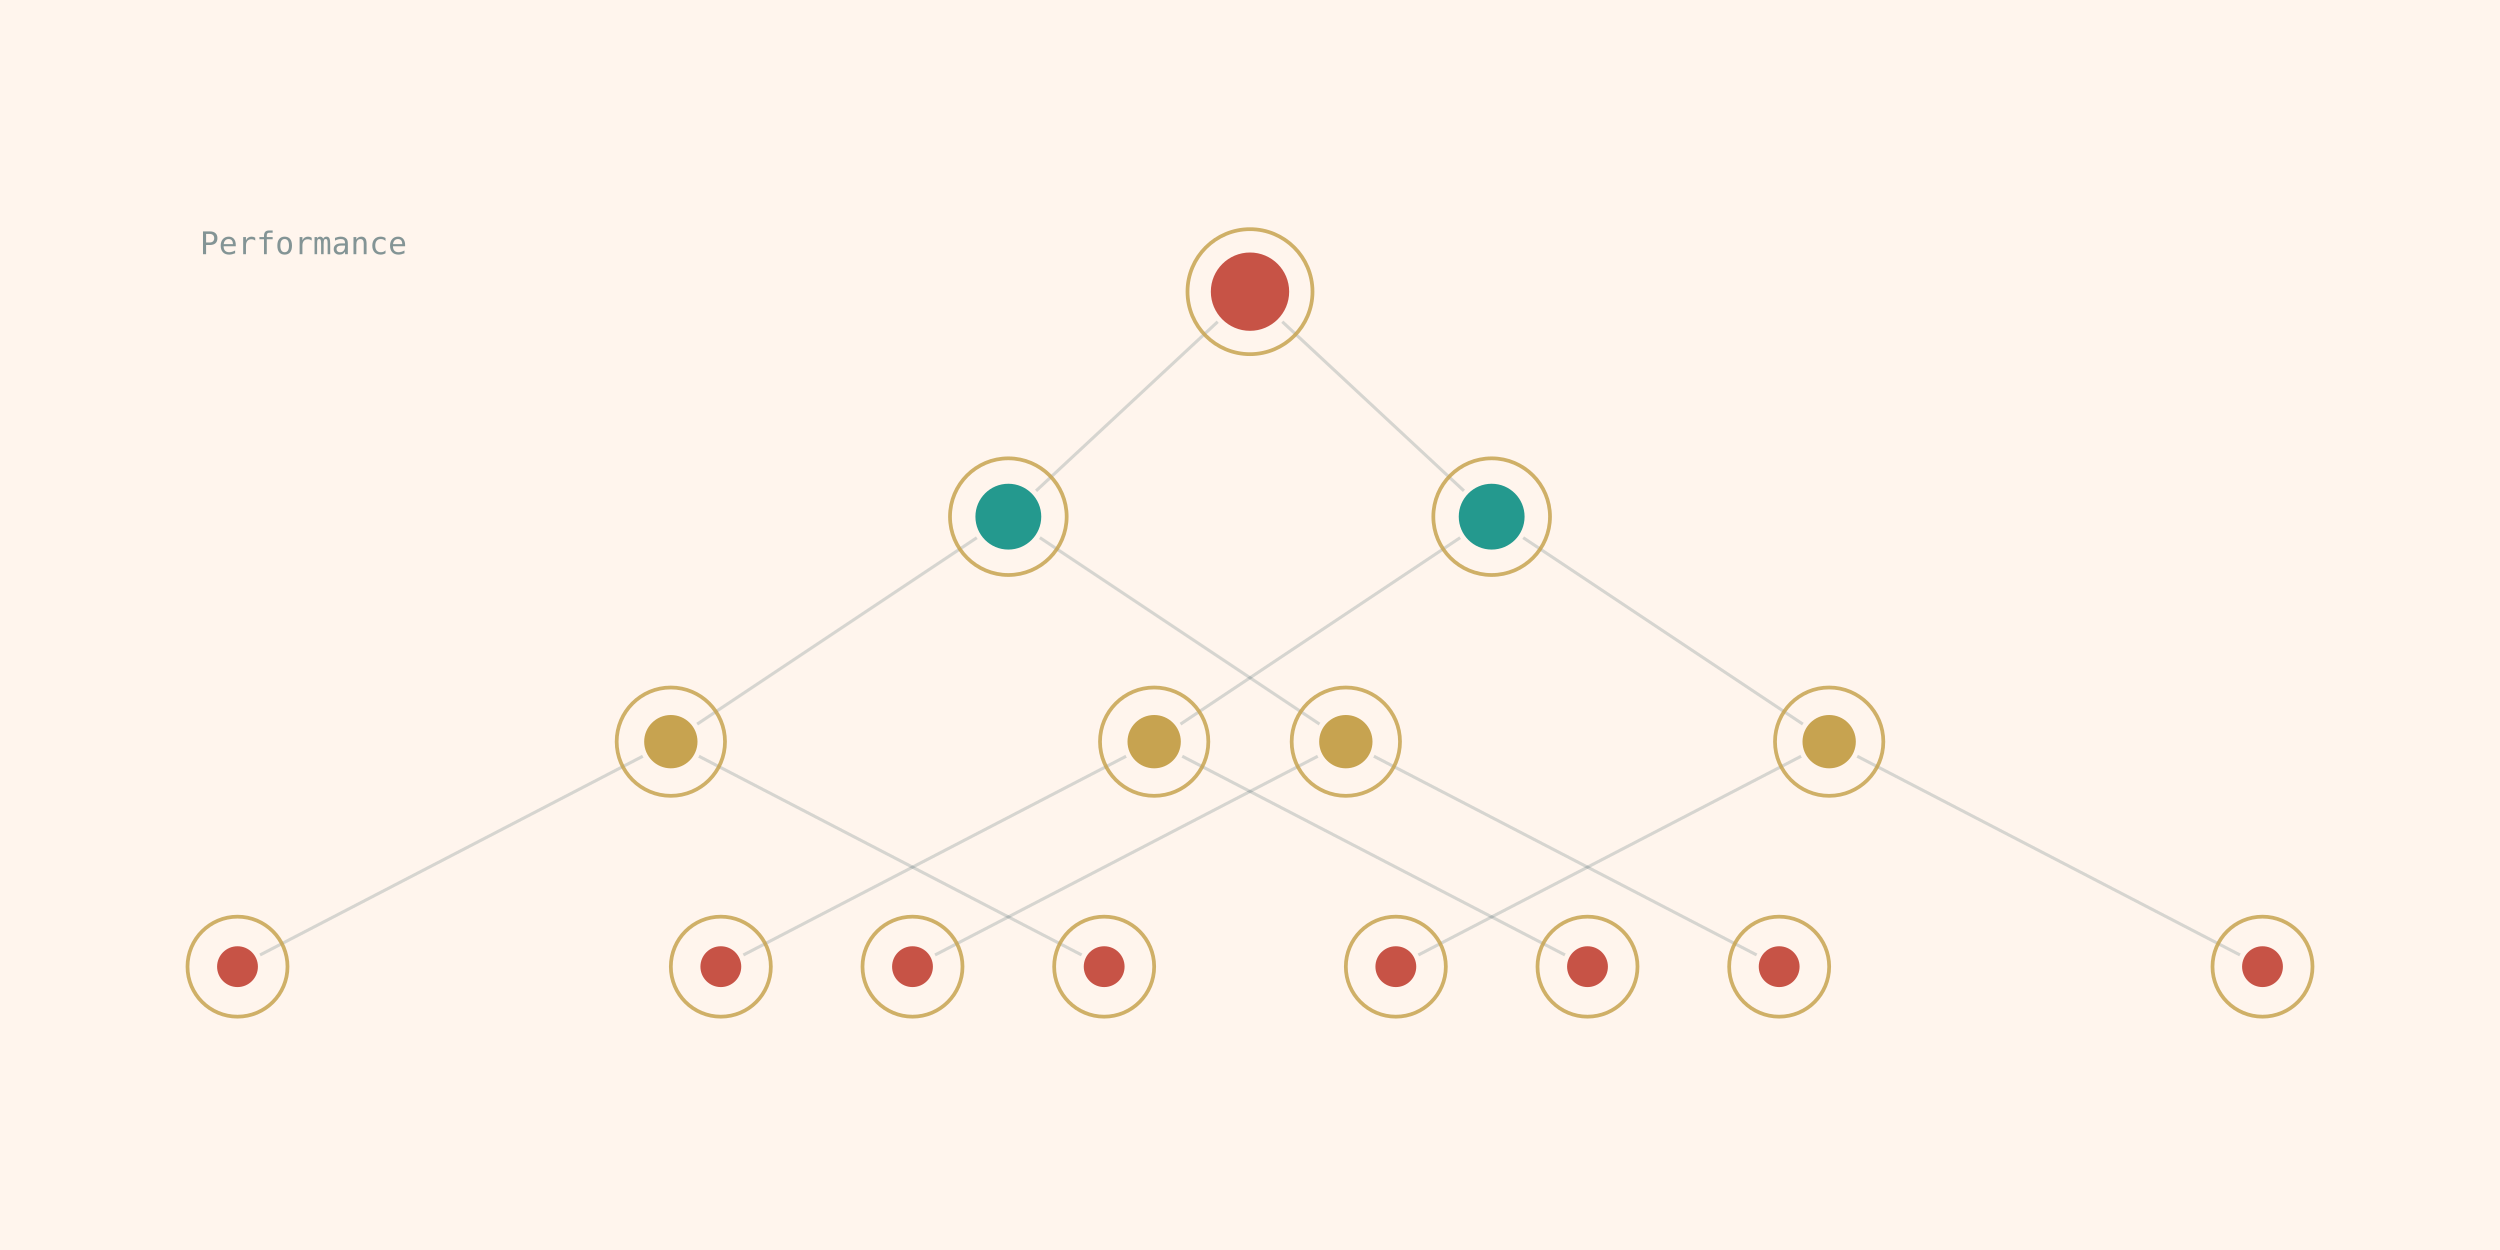
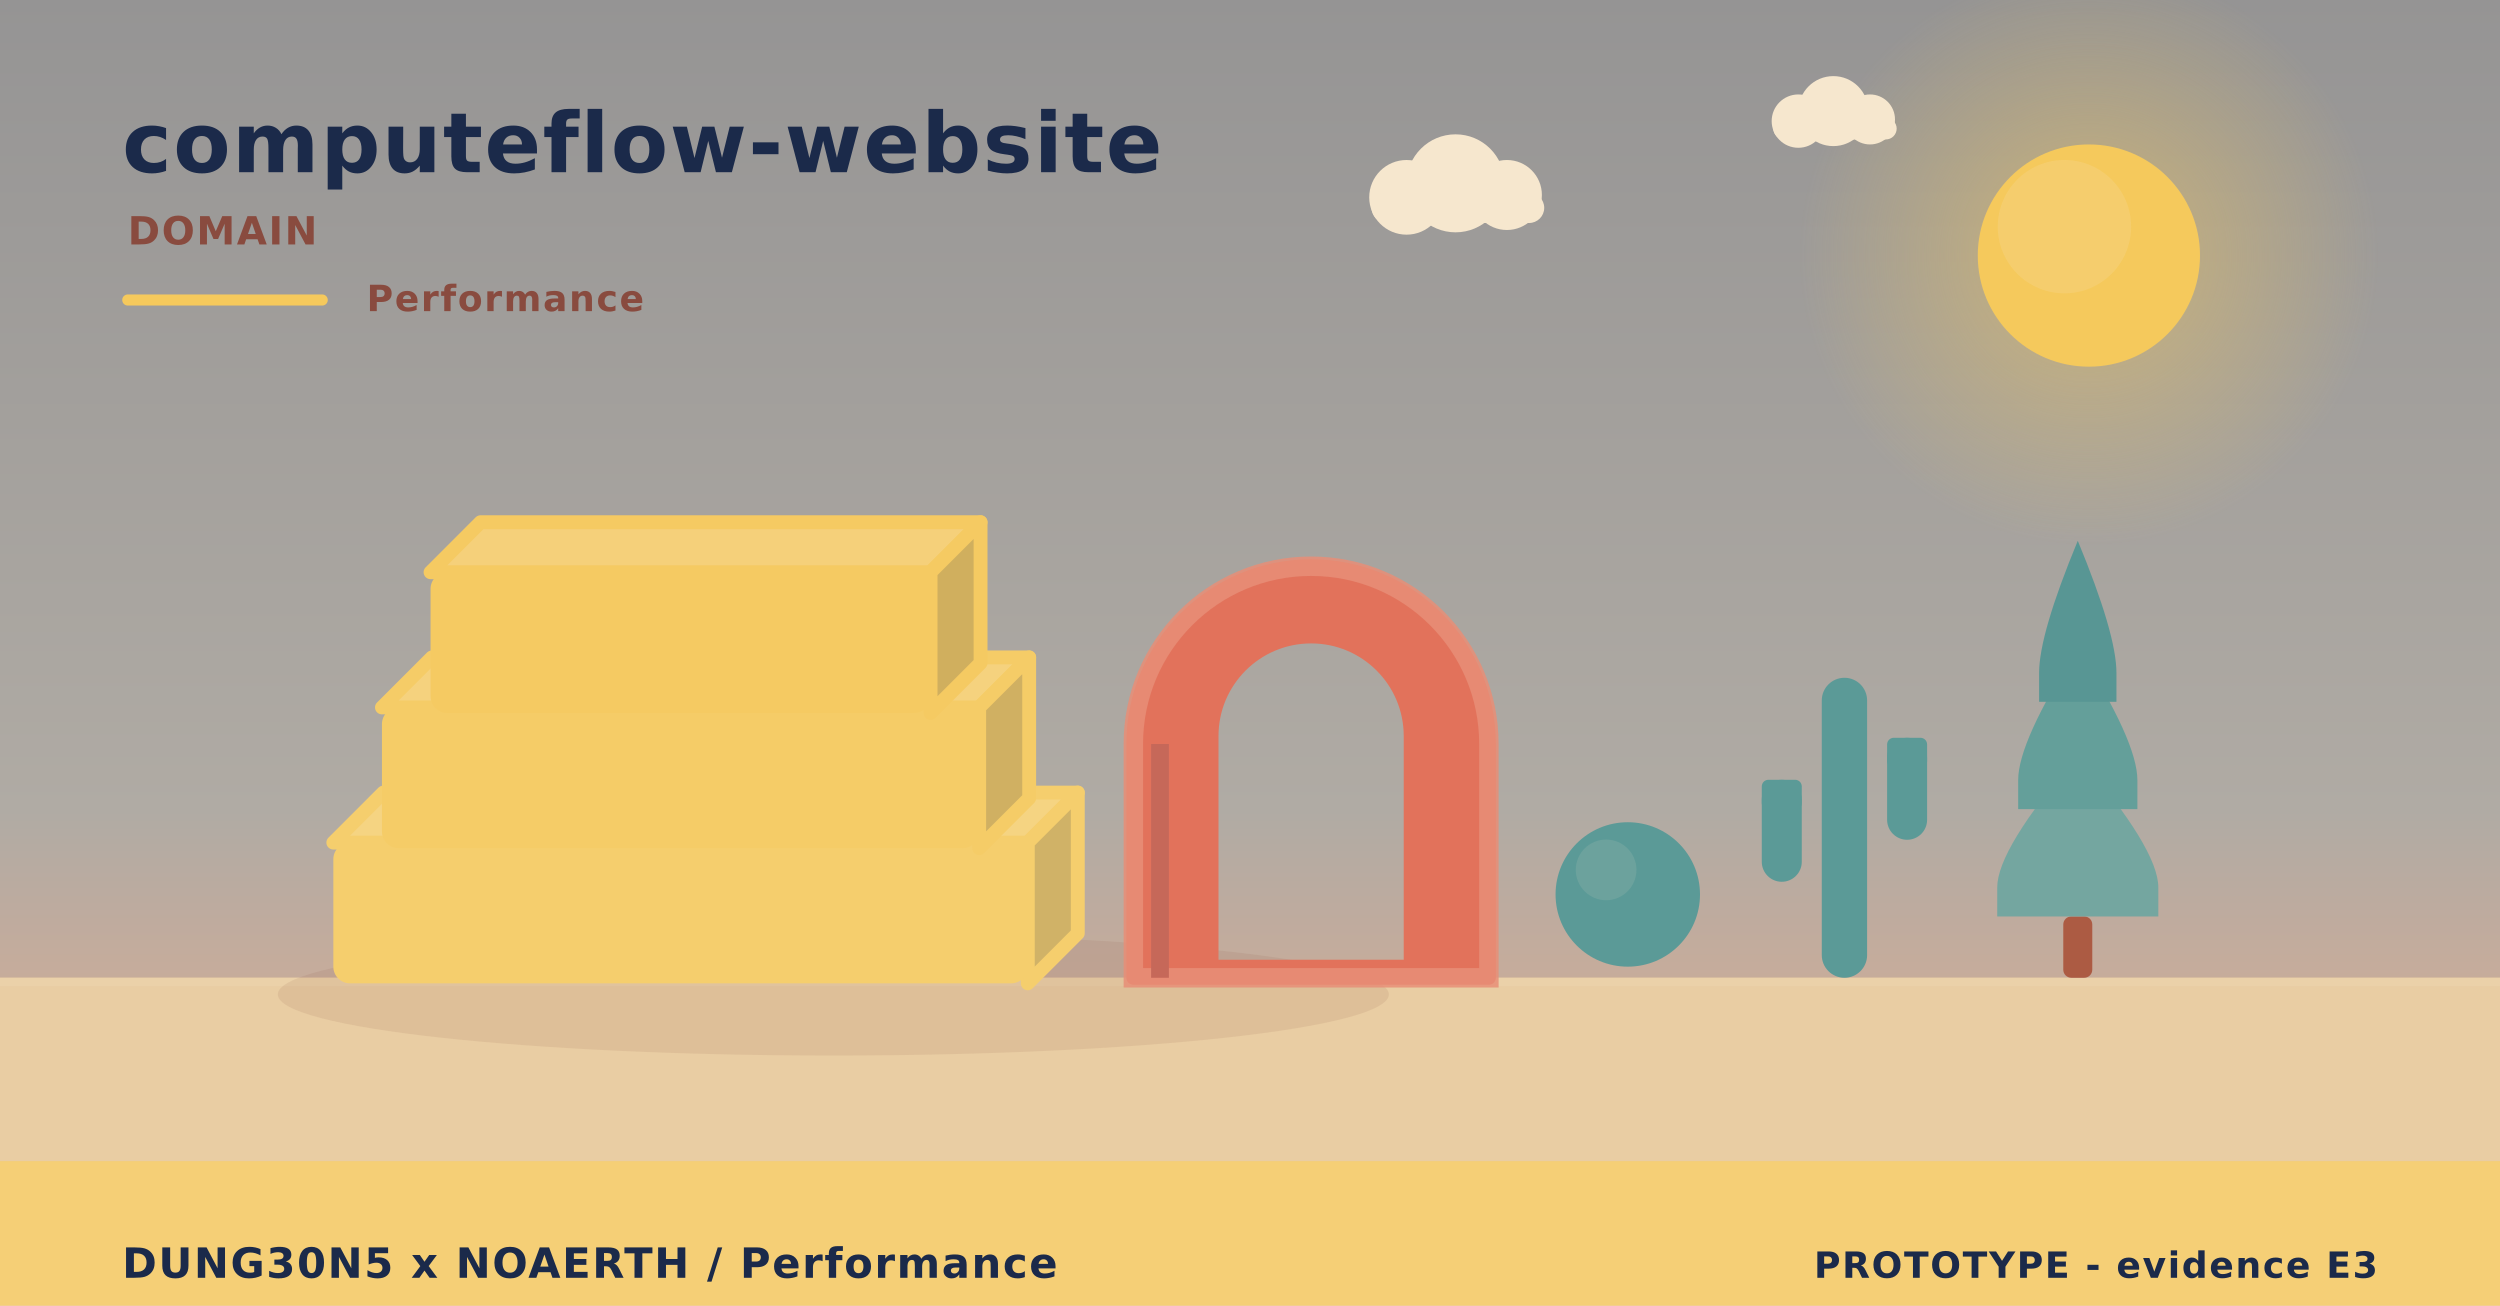
- <svg xmlns="http://www.w3.org/2000/svg" viewBox="0 0 1200 600" width="1200" height="600" role="img" aria-label="computeflow-website domain model">
-   <rect width="1200" height="600" fill="#fff5ed" />
-   <defs>
-     <linearGradient id="gd" x1="0" y1="0" x2="1" y2="1">
-       <stop offset="0%" stop-color="#c75346" />
-       <stop offset="100%" stop-color="#24998e" />
-     </linearGradient>
-   </defs>
-   <line x1="600.00" y1="140.00" x2="716.00" y2="248.00" stroke="rgba(9,52,63,0.300)" stroke-width="1.50" opacity="0.55" />
-   <line x1="600.00" y1="140.00" x2="484.00" y2="248.00" stroke="rgba(9,52,63,0.300)" stroke-width="1.50" opacity="0.55" />
-   <line x1="716.00" y1="248.00" x2="878.00" y2="356.00" stroke="rgba(9,52,63,0.300)" stroke-width="1.50" opacity="0.55" />
-   <line x1="716.00" y1="248.00" x2="554.00" y2="356.00" stroke="rgba(9,52,63,0.300)" stroke-width="1.50" opacity="0.55" />
-   <line x1="484.00" y1="248.00" x2="646.00" y2="356.00" stroke="rgba(9,52,63,0.300)" stroke-width="1.50" opacity="0.55" />
-   <line x1="484.00" y1="248.00" x2="322.00" y2="356.00" stroke="rgba(9,52,63,0.300)" stroke-width="1.50" opacity="0.55" />
-   <line x1="878.00" y1="356.00" x2="1086.00" y2="464.00" stroke="rgba(9,52,63,0.300)" stroke-width="1.50" opacity="0.55" />
-   <line x1="878.00" y1="356.00" x2="670.00" y2="464.00" stroke="rgba(9,52,63,0.300)" stroke-width="1.50" opacity="0.55" />
-   <line x1="554.00" y1="356.00" x2="762.00" y2="464.00" stroke="rgba(9,52,63,0.300)" stroke-width="1.50" opacity="0.55" />
-   <line x1="554.00" y1="356.00" x2="346.00" y2="464.00" stroke="rgba(9,52,63,0.300)" stroke-width="1.50" opacity="0.55" />
-   <line x1="646.00" y1="356.00" x2="854.00" y2="464.00" stroke="rgba(9,52,63,0.300)" stroke-width="1.50" opacity="0.55" />
-   <line x1="646.00" y1="356.00" x2="438.00" y2="464.00" stroke="rgba(9,52,63,0.300)" stroke-width="1.50" opacity="0.55" />
-   <line x1="322.00" y1="356.00" x2="530.00" y2="464.00" stroke="rgba(9,52,63,0.300)" stroke-width="1.50" opacity="0.55" />
-   <line x1="322.00" y1="356.00" x2="114.00" y2="464.00" stroke="rgba(9,52,63,0.300)" stroke-width="1.50" opacity="0.55" />
-   <circle cx="600.00" cy="140.00" r="20.00" fill="#c75346" opacity="1.00" stroke="#fff5ed" stroke-width="2.40" />
+ <svg xmlns="http://www.w3.org/2000/svg" width="900" height="470" viewBox="0 0 900 470" role="img" aria-label="computeflow-website - the problem it addresses">
+   <linearGradient id="skym" x1="0" y1="0" x2="0" y2="1">
+     <stop offset="0" stop-color="#959494" />
+     <stop offset="0.62" stop-color="#b0aba4" />
+     <stop offset="1" stop-color="#f3ad8a" />
+   </linearGradient>
+   <rect width="900" height="470" fill="url(#skym)" />
+   <radialGradient id="sunm">
+     <stop offset="0.35" stop-color="#f5c95c" stop-opacity="0.34" />
+     <stop offset="1" stop-color="#f5c95c" stop-opacity="0" />
+   </radialGradient>
+   <circle cx="752" cy="92" r="104" fill="url(#sunm)" />
+   <circle cx="752" cy="92" r="40" fill="#f5c95c" />
+   <circle cx="743.2" cy="81.6" r="24" fill="#f5d27e" opacity="0.5" />
  <g>
-     <circle cx="600.00" cy="140.00" r="30.00" fill="none" stroke="#c7a350" stroke-width="1.80" opacity="0.85" />
-     <animate attributeName="opacity" values="0.25;1.0;0.25" dur="9.812s" begin="0.0s" repeatCount="indefinite" />
+     <circle cx="524" cy="66" r="17.64" fill="#f6e7ce" />
+     <circle cx="506.36" cy="71.04" r="13.44" fill="#f6e7ce" />
+     <circle cx="542.48" cy="70.2" r="12.6" fill="#f6e7ce" />
+     <rect x="493.76" y="69.36" width="62.16" height="10.92" rx="5.46" fill="#f6e7ce" />
+     <animateTransform attributeName="transform" type="translate" values="0 0;24 0;0 0" dur="36s" begin="0s" repeatCount="indefinite" />
  </g>
-   <circle cx="716.00" cy="248.00" r="17.00" fill="#24998e" opacity="1.00" stroke="#fff5ed" stroke-width="2.40" />
  <g>
-     <circle cx="716.00" cy="248.00" r="28.00" fill="none" stroke="#c7a350" stroke-width="1.80" opacity="0.85" />
-     <animate attributeName="opacity" values="0.25;1.0;0.25" dur="9.812s" begin="0.5s" repeatCount="indefinite" />
+     <circle cx="660" cy="40" r="12.6" fill="#f6e7ce" />
+     <circle cx="647.4" cy="43.6" r="9.6" fill="#f6e7ce" />
+     <circle cx="673.2" cy="43" r="9" fill="#f6e7ce" />
+     <rect x="638.4" y="42.4" width="44.4" height="7.8" rx="3.9" fill="#f6e7ce" />
+     <animateTransform attributeName="transform" type="translate" values="0 0;-18 0;0 0" dur="46s" begin="3s" repeatCount="indefinite" />
  </g>
-   <circle cx="484.00" cy="248.00" r="17.00" fill="#24998e" opacity="1.00" stroke="#fff5ed" stroke-width="2.40" />
-   <g>
-     <circle cx="484.00" cy="248.00" r="28.00" fill="none" stroke="#c7a350" stroke-width="1.80" opacity="0.85" />
-     <animate attributeName="opacity" values="0.25;1.0;0.25" dur="9.812s" begin="0.62s" repeatCount="indefinite" />
-   </g>
-   <circle cx="878.00" cy="356.00" r="14.00" fill="#c7a350" opacity="1.00" stroke="#fff5ed" stroke-width="2.40" />
-   <g>
-     <circle cx="878.00" cy="356.00" r="26.00" fill="none" stroke="#c7a350" stroke-width="1.80" opacity="0.85" />
-     <animate attributeName="opacity" values="0.25;1.0;0.25" dur="9.812s" begin="1.0s" repeatCount="indefinite" />
-   </g>
-   <circle cx="554.00" cy="356.00" r="14.00" fill="#c7a350" opacity="1.00" stroke="#fff5ed" stroke-width="2.40" />
-   <g>
-     <circle cx="554.00" cy="356.00" r="26.00" fill="none" stroke="#c7a350" stroke-width="1.80" opacity="0.85" />
-     <animate attributeName="opacity" values="0.25;1.0;0.25" dur="9.812s" begin="1.12s" repeatCount="indefinite" />
-   </g>
-   <circle cx="646.00" cy="356.00" r="14.00" fill="#c7a350" opacity="1.00" stroke="#fff5ed" stroke-width="2.40" />
-   <g>
-     <circle cx="646.00" cy="356.00" r="26.00" fill="none" stroke="#c7a350" stroke-width="1.80" opacity="0.85" />
-     <animate attributeName="opacity" values="0.25;1.0;0.25" dur="9.812s" begin="1.24s" repeatCount="indefinite" />
-   </g>
-   <circle cx="322.00" cy="356.00" r="14.00" fill="#c7a350" opacity="1.00" stroke="#fff5ed" stroke-width="2.40" />
-   <g>
-     <circle cx="322.00" cy="356.00" r="26.00" fill="none" stroke="#c7a350" stroke-width="1.80" opacity="0.85" />
-     <animate attributeName="opacity" values="0.25;1.0;0.25" dur="9.812s" begin="1.36s" repeatCount="indefinite" />
-   </g>
-   <circle cx="1086.00" cy="464.00" r="11.00" fill="#c75346" opacity="1.00" stroke="#fff5ed" stroke-width="2.40" />
-   <g>
-     <circle cx="1086.00" cy="464.00" r="24.00" fill="none" stroke="#c7a350" stroke-width="1.80" opacity="0.85" />
-     <animate attributeName="opacity" values="0.25;1.0;0.25" dur="9.812s" begin="1.5s" repeatCount="indefinite" />
-   </g>
-   <circle cx="670.00" cy="464.00" r="11.00" fill="#c75346" opacity="1.00" stroke="#fff5ed" stroke-width="2.40" />
-   <g>
-     <circle cx="670.00" cy="464.00" r="24.00" fill="none" stroke="#c7a350" stroke-width="1.80" opacity="0.85" />
-     <animate attributeName="opacity" values="0.25;1.0;0.25" dur="9.812s" begin="1.62s" repeatCount="indefinite" />
-   </g>
-   <circle cx="762.00" cy="464.00" r="11.00" fill="#c75346" opacity="1.00" stroke="#fff5ed" stroke-width="2.40" />
-   <g>
-     <circle cx="762.00" cy="464.00" r="24.00" fill="none" stroke="#c7a350" stroke-width="1.80" opacity="0.85" />
-     <animate attributeName="opacity" values="0.25;1.0;0.25" dur="9.812s" begin="1.74s" repeatCount="indefinite" />
-   </g>
-   <circle cx="346.00" cy="464.00" r="11.00" fill="#c75346" opacity="1.00" stroke="#fff5ed" stroke-width="2.40" />
-   <g>
-     <circle cx="346.00" cy="464.00" r="24.00" fill="none" stroke="#c7a350" stroke-width="1.80" opacity="0.85" />
-     <animate attributeName="opacity" values="0.25;1.0;0.25" dur="9.812s" begin="1.86s" repeatCount="indefinite" />
-   </g>
-   <circle cx="854.00" cy="464.00" r="11.00" fill="#c75346" opacity="1.00" stroke="#fff5ed" stroke-width="2.40" />
-   <g>
-     <circle cx="854.00" cy="464.00" r="24.00" fill="none" stroke="#c7a350" stroke-width="1.80" opacity="0.85" />
-     <animate attributeName="opacity" values="0.25;1.0;0.25" dur="9.812s" begin="1.98s" repeatCount="indefinite" />
-   </g>
-   <circle cx="438.00" cy="464.00" r="11.00" fill="#c75346" opacity="1.00" stroke="#fff5ed" stroke-width="2.40" />
-   <g>
-     <circle cx="438.00" cy="464.00" r="24.00" fill="none" stroke="#c7a350" stroke-width="1.80" opacity="0.85" />
-     <animate attributeName="opacity" values="0.25;1.0;0.25" dur="9.812s" begin="2.1s" repeatCount="indefinite" />
-   </g>
-   <circle cx="530.00" cy="464.00" r="11.00" fill="#c75346" opacity="1.00" stroke="#fff5ed" stroke-width="2.40" />
-   <g>
-     <circle cx="530.00" cy="464.00" r="24.00" fill="none" stroke="#c7a350" stroke-width="1.80" opacity="0.85" />
-     <animate attributeName="opacity" values="0.25;1.0;0.25" dur="9.812s" begin="2.22s" repeatCount="indefinite" />
-   </g>
-   <circle cx="114.00" cy="464.00" r="11.00" fill="#c75346" opacity="1.00" stroke="#fff5ed" stroke-width="2.40" />
-   <g>
-     <circle cx="114.00" cy="464.00" r="24.00" fill="none" stroke="#c7a350" stroke-width="1.80" opacity="0.85" />
-     <animate attributeName="opacity" values="0.25;1.0;0.25" dur="9.812s" begin="2.34s" repeatCount="indefinite" />
-   </g>
-   <text x="96" y="122" font-family="ui-monospace,Menlo,monospace" font-size="15" fill="rgba(9,52,63,0.500)">Performance</text>
+   <rect x="0" y="352" width="900" height="118" fill="#e9cda3" />
+   <rect x="0" y="352" width="900" height="3" fill="#ebd1a9" />
+   <text x="44" y="62" font-family="Verdana,DejaVu Sans,sans-serif" font-size="30" font-weight="700" letter-spacing="0.6" fill="#1b2a4a" text-anchor="start">computeflow-website</text>
+   <text x="46" y="88" font-family="Verdana,DejaVu Sans,sans-serif" font-size="14" font-weight="700" letter-spacing="0.6" fill="#894b3f" text-anchor="start">DOMAIN</text>
+   <rect x="44" y="106" width="74" height="4" rx="2" fill="#f5c95c" />
+   <text x="132" y="112" font-family="Verdana,DejaVu Sans,sans-serif" font-size="13" font-weight="700" letter-spacing="0.6" fill="#894b3f" text-anchor="start">Performance</text>
+   <ellipse cx="300" cy="358" rx="200" ry="22" fill="rgba(138,90,68,0.11)" />
+   <path d="M120,303.33 L370,303.33 L388,285.33 L138,285.33 Z" fill="#f5d482" stroke="#f5ce6d" stroke-width="5" stroke-linejoin="round" />
+   <path d="M370,303.33 L388,285.33 L388,336 L370,354 Z" fill="#d0b267" stroke="#f5ce6d" stroke-width="5" stroke-linejoin="round" />
+   <rect x="120" y="303.33" width="250" height="50.67" rx="6" fill="#f5ce6d" />
+   <path d="M137.5,254.67 L352.5,254.67 L370.5,236.67 L155.5,236.67 Z" fill="#f5d27e" stroke="#f5cc67" stroke-width="5" stroke-linejoin="round" />
+   <path d="M352.5,254.67 L370.5,236.67 L370.5,287.33 L352.5,305.33 Z" fill="#d0b062" stroke="#f5cc67" stroke-width="5" stroke-linejoin="round" />
+   <rect x="137.5" y="254.67" width="215" height="50.67" rx="6" fill="#f5cc67" />
+   <path d="M155,206 L335,206 L353,188 L173,188 Z" fill="#f5d07a" stroke="#f5ca62" stroke-width="5" stroke-linejoin="round" />
+   <path d="M335,206 L353,188 L353,238.67 L335,256.67 Z" fill="#d0af5e" stroke="#f5ca62" stroke-width="5" stroke-linejoin="round" />
+   <rect x="155" y="206" width="180" height="50.67" rx="6" fill="#f5ca62" />
+   <path d="M408,352 L408,267.84 A64,64 0 0 1 536,267.84 L536,352 Z M436.16,348 L436.16,264.97 A35.84,35.84 0 0 1 507.84,264.97 L507.84,348 Z" fill="#e2725b" fill-rule="evenodd" stroke="#e2725b" stroke-width="5" stroke-linejoin="round" />
+   <path d="M408,352 L408,267.84 A64,64 0 0 1 536,267.84 L536,352 Z" fill="none" stroke="#e78e77" stroke-width="7" stroke-linecap="round" opacity="0.85" />
+   <rect x="414.4" y="267.84" width="6.4" height="84.16" fill="#c66859" />
+   <circle cx="586" cy="322" r="26" fill="#5b9a97" />
+   <circle cx="578.2" cy="313.16" r="10.92" fill="#7aa9a2" opacity="0.55" />
+   <rect x="655.84" y="244" width="16.32" height="108" rx="8.16" fill="#5b9a97" />
+   <rect x="634.24" y="280.72" width="14.4" height="36.72" rx="7.2" fill="#5b9a97" />
+   <rect x="634.24" y="280.72" width="14.4" height="10.8" rx="2.4" fill="#5b9a97" />
+   <rect x="679.36" y="265.6" width="14.4" height="36.72" rx="7.2" fill="#5b9a97" />
+   <rect x="679.36" y="265.6" width="14.4" height="10.8" rx="2.4" fill="#5b9a97" />
+   <rect x="742.78" y="329.92" width="10.44" height="22.08" rx="2.9" fill="#ac5b43" />
+   <path d="M748,271.96 Q719,305.58 719,319.49 Q719,329.92 719,329.92 L777,329.92 Q777,329.92 777,319.49 Q777,305.58 748,271.96 Z" fill="#74a6a0" />
+   <path d="M748,233.32 Q726.54,266.94 726.54,280.85 Q726.54,291.28 726.54,291.28 L769.46,291.28 Q769.46,291.28 769.46,280.85 Q769.46,266.94 748,233.32 Z" fill="#649f9a" />
+   <path d="M748,194.68 Q734.08,228.3 734.08,242.21 Q734.08,252.64 734.08,252.64 L761.92,252.64 Q761.92,252.64 761.92,242.21 Q761.92,228.3 748,194.68 Z" fill="#589694" />
+   <rect x="0" y="418" width="900" height="52" rx="0" fill="#f5cf73" opacity="0.94" />
+   <text x="44" y="460" font-family="Verdana,DejaVu Sans,sans-serif" font-size="15" font-weight="700" letter-spacing="0.6" fill="#1b2a4a" text-anchor="start">DUNG30N5 x NOAERTH  /  Performance</text>
+   <text x="856" y="460" font-family="Verdana,DejaVu Sans,sans-serif" font-size="13" font-weight="700" letter-spacing="0.6" fill="#1b2a4a" text-anchor="end">PROTOTYPE  -  evidence E3</text>
</svg>
